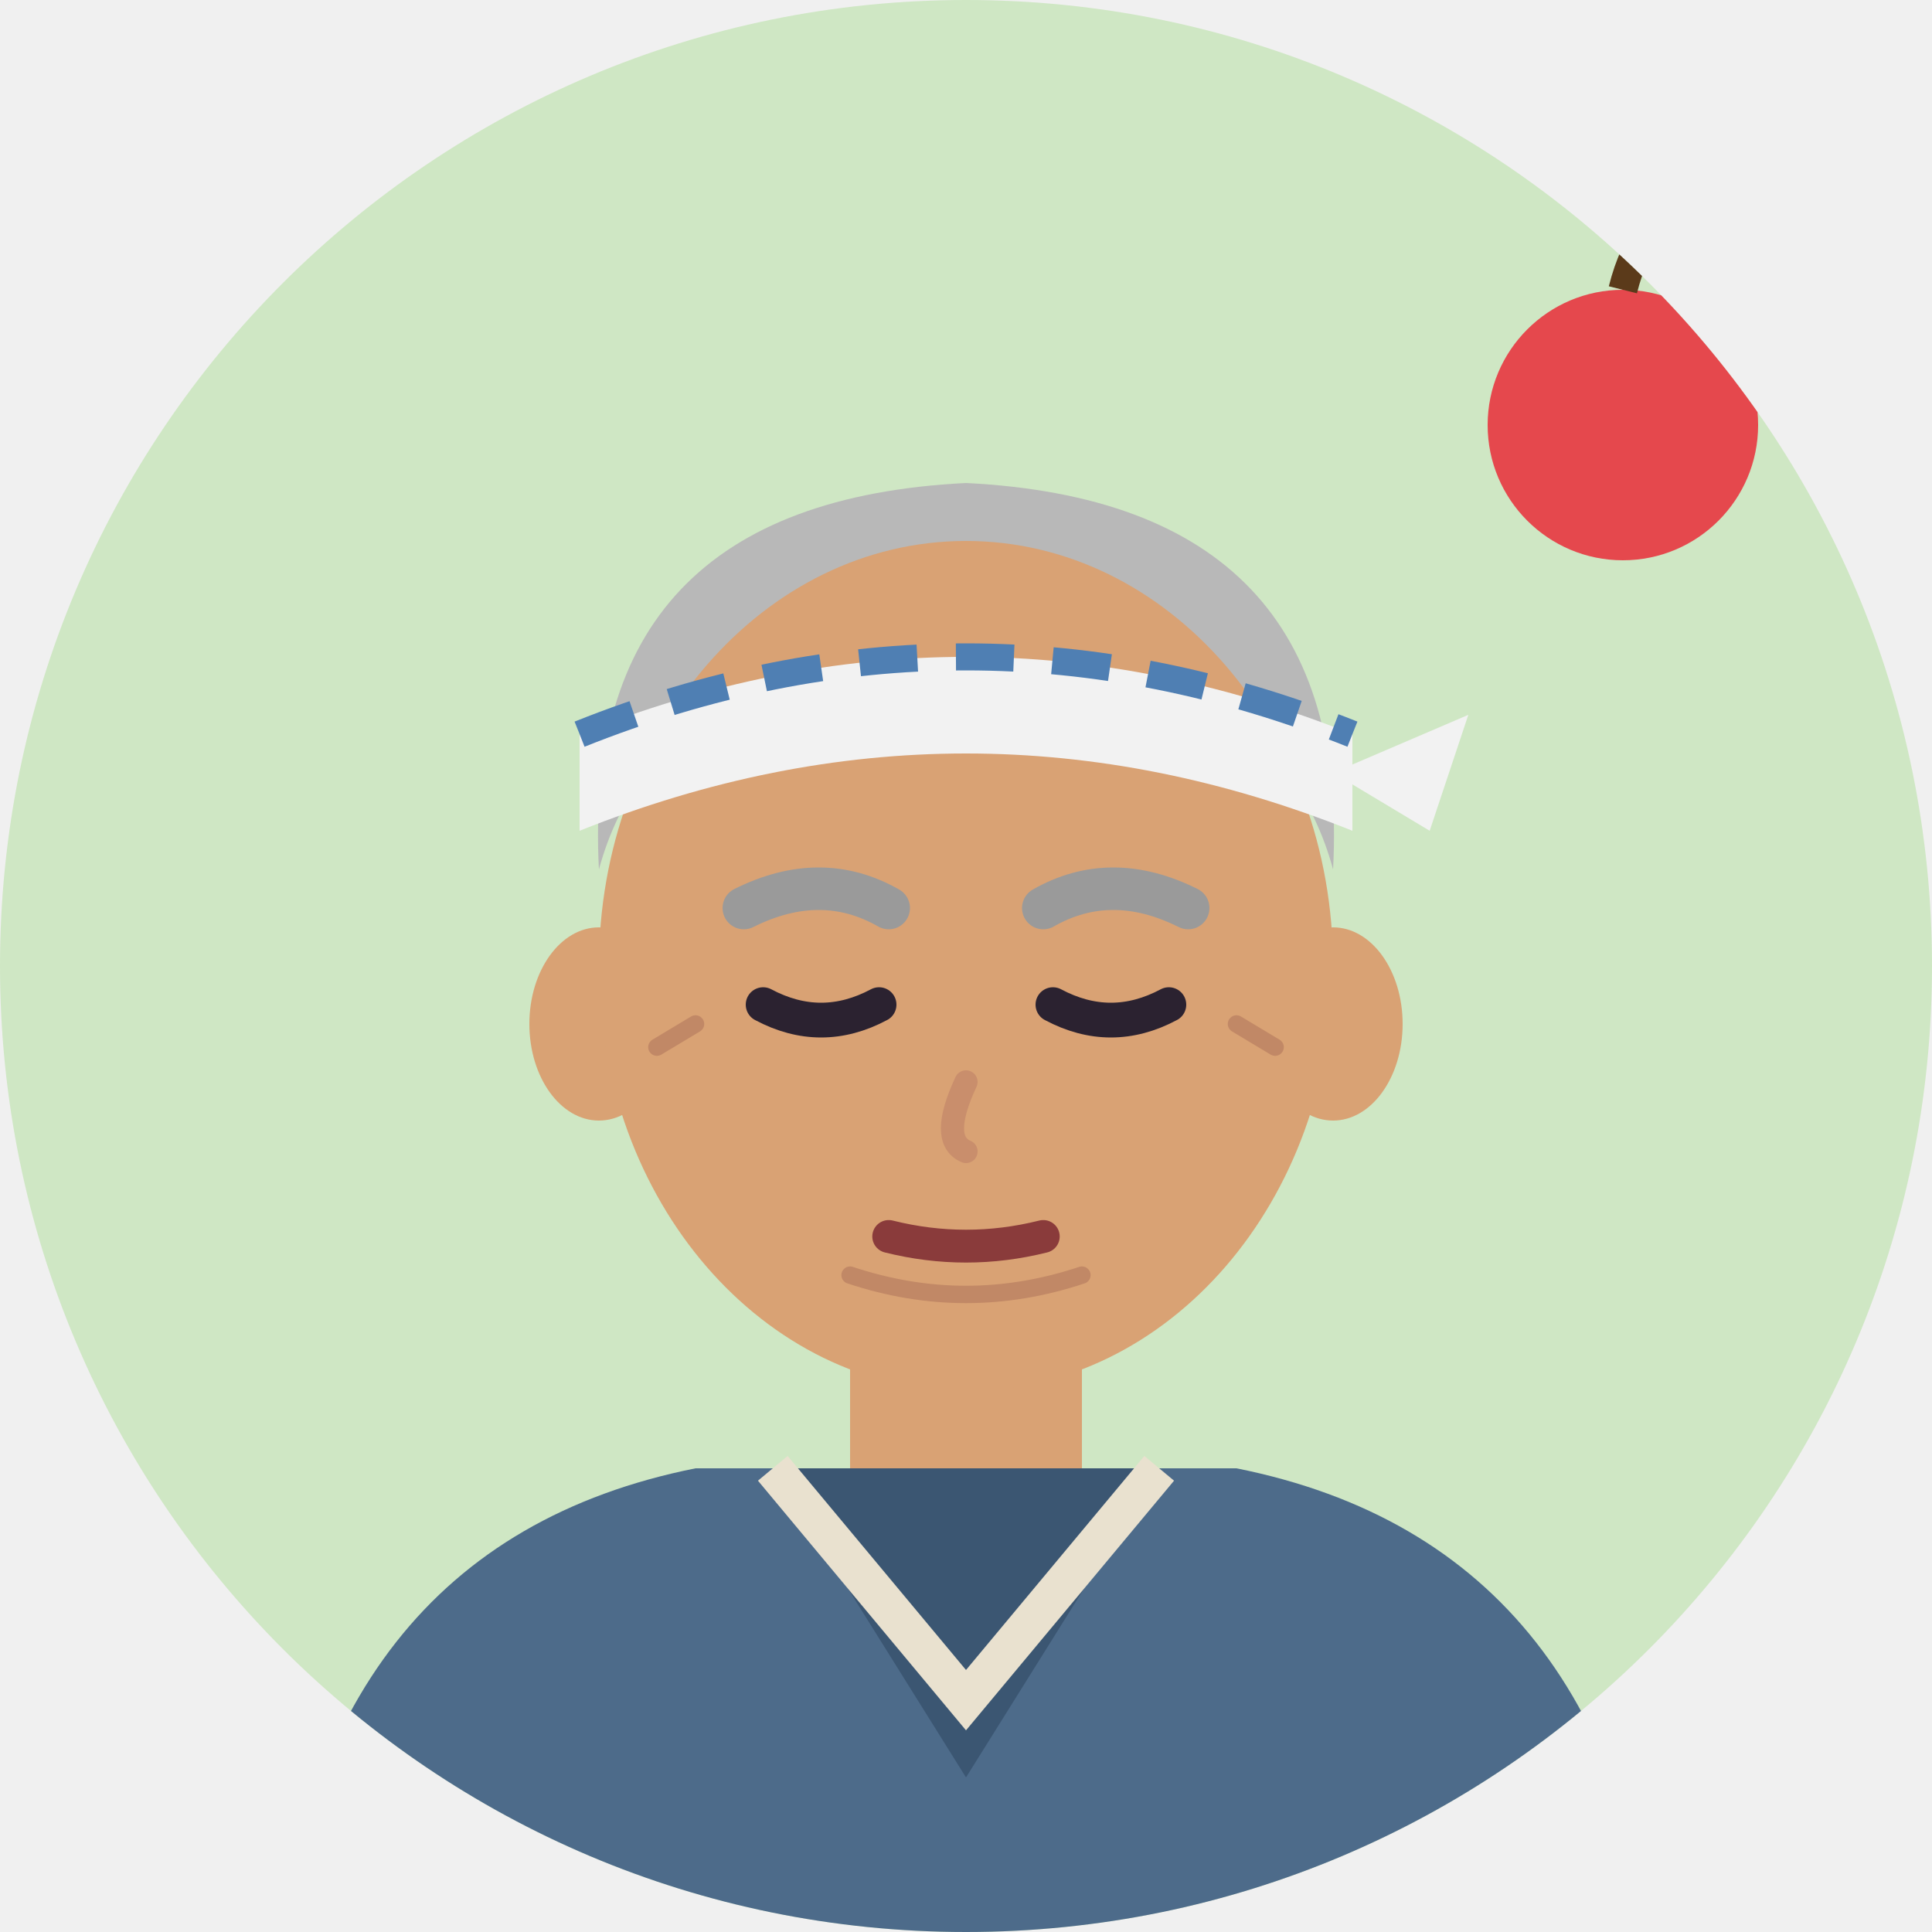
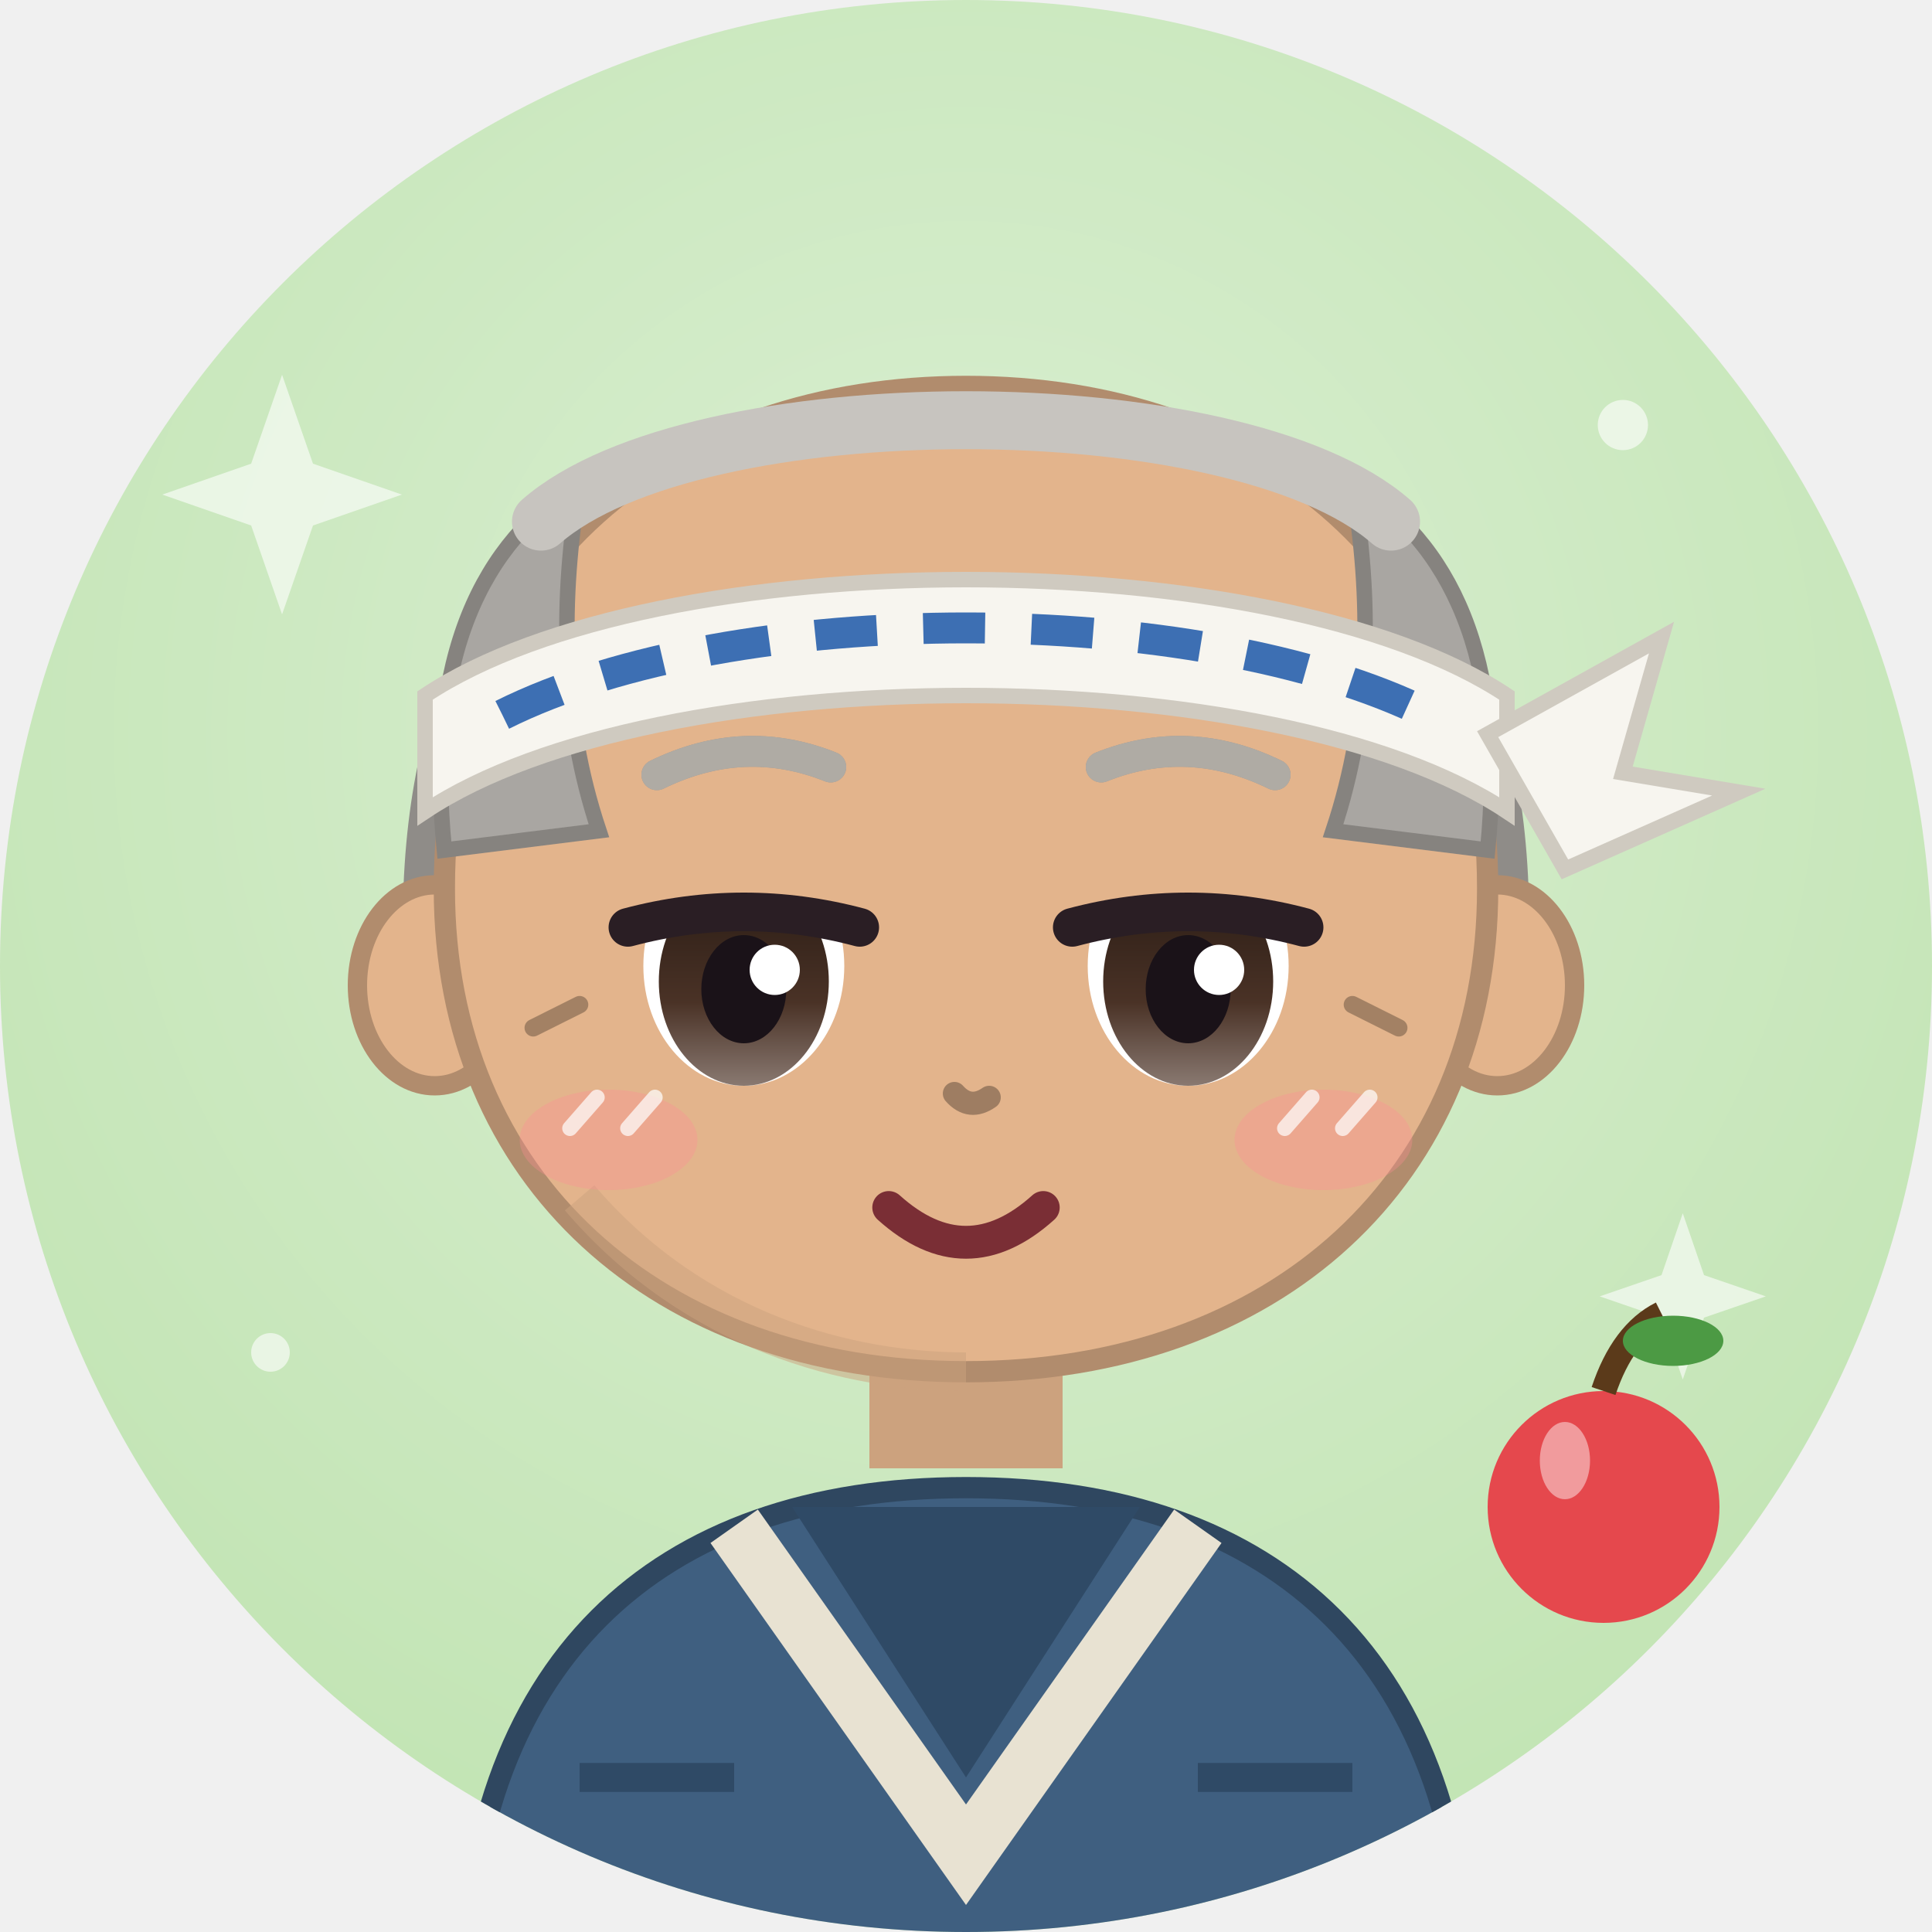
<svg xmlns="http://www.w3.org/2000/svg" viewBox="0 0 100 100" role="img" aria-label="tanaka">
  <defs>
-     <clipPath id="c-tanaka">
+     <clipPath id="c">
      <circle cx="50" cy="50" r="50" />
    </clipPath>
+     <radialGradient id="bg" cx="50%" cy="38%" r="70%">
+       <stop offset="0" stop-color="#dbefd3" />
+       <stop offset="1" stop-color="#bfe3b0" />
+     </radialGradient>
+     <linearGradient id="iris" x1="0" y1="0" x2="0" y2="1">
+       <stop offset="0" stop-color="#281b14" />
+       <stop offset=".6" stop-color="#4a3226" />
+       <stop offset="1" stop-color="#897971" />
+     </linearGradient>
  </defs>
-   <g clip-path="url(#c-tanaka)">
-     <rect width="100" height="100" fill="#cfe7c4" />
-     <circle cx="84" cy="22" r="7" fill="#e5484d" />
-     <path d="M84 15 q1 -4 4 -5" stroke="#5b3a1a" stroke-width="1.5" fill="none" />
-     <ellipse cx="88" cy="12" rx="3" ry="1.6" fill="#3f9a4a" />
-     <rect x="44" y="66" width="12" height="12" fill="#d9a274" />
-     <path d="M14 104 Q16 80 36 76 L64 76 Q84 80 86 104Z" fill="#4d6b8a" />
-     <path d="M40 76 L50 92 L60 76" fill="#3b5672" />
-     <path d="M40 76 L50 88 L60 76" stroke="#e9e1cf" stroke-width="2" fill="none" />
-     <path d="M31 45 Q30 26 50 25 Q70 26 69 45 Q66 34 50 33 Q34 34 31 45Z" fill="#b8b8b8" />
-     <ellipse cx="31" cy="53" rx="3.6" ry="5" fill="#d9a274" />
-     <ellipse cx="69" cy="53" rx="3.6" ry="5" fill="#d9a274" />
-     <ellipse cx="50" cy="50" rx="19" ry="22" fill="#d9a274" />
-     <path d="M39.5 52 Q42.5 53.6 45.5 52M54.5 52 Q57.5 53.6 60.5 52" stroke="#2b2230" stroke-width="1.8" fill="none" stroke-linecap="round" />
-     <path d="M38.5 47 Q42.5 45 46 47M54 47 Q57.5 45 61.5 47" stroke="#9a9a9a" stroke-width="2.2" fill="none" stroke-linecap="round" />
-     <path d="M50 56 q-1.4 3 0 3.6" stroke="#c98e6c" stroke-width="1.2" fill="none" stroke-linecap="round" />
-     <path d="M46 64 Q50 65 54 64" stroke="#8a3b3b" stroke-width="1.7" fill="none" stroke-linecap="round" />
-     <path d="M36 53 l-2 1.2M64 53 l2 1.2M44 66 q6 2 12 0" stroke="#b77d5f" stroke-width=".9" fill="none" stroke-linecap="round" opacity=".7" />
-     <path d="M30 38 Q50 30 70 38 L70 43 Q50 35 30 43Z" fill="#f2f2f2" />
-     <path d="M30 38 Q50 30 70 38" stroke="#4f7fb3" stroke-width="1.4" fill="none" stroke-dasharray="3 2" />
-     <path d="M69 40 l7 -3 l-2 6Z" fill="#f2f2f2" />
+   <g clip-path="url(#c)">
+     <rect width="100" height="100" fill="url(#bg)" />
+     <g fill="#fff" opacity="0.6">
+       <path d="M13 24 l1.6 -4.6 l1.6 4.6 l4.6 1.6 l-4.6 1.6 l-1.6 4.6 l-1.6 -4.6 l-4.6 -1.6Z" />
+       <path d="M86 66 l1.1 -3.2 l1.1 3.2 l3.2 1.1 l-3.2 1.1 l-1.1 3.2 l-1.1 -3.2 l-3.2 -1.1Z" />
+       <circle cx="84" cy="22" r="1.3" />
+       <circle cx="14" cy="70" r="1" />
+     </g>
+     <g transform="translate(83 78)">
+       <circle r="6" fill="#e5484d" />
+       <path d="M0 -6 q1 -3 3 -4" stroke="#5b3a1a" stroke-width="1.3" fill="none" />
+       <ellipse cx="3.6" cy="-8.6" rx="2.6" ry="1.3" fill="#4c9a44" />
+       <ellipse cx="-2" cy="-2.4" rx="1.3" ry="2" fill="#fff" opacity=".45" />
+     </g>
+     <path d="M21 52 C20 38 24 30 30 26 L34 46Z M79 52 C80 38 76 30 70 26 L66 46Z" fill="#8f8c88" />
+     <rect x="45" y="66" width="10" height="10" fill="#cca27e" />
+     <path d="M24 104 C24 86 34 77 50 77 C66 77 76 86 76 104Z" fill="#3f5f80" stroke="#2f4760" stroke-width="1.1" />
+     <path d="M38 79 L50 96 L62 79" fill="none" stroke="#e8e2d2" stroke-width="3" />
+     <path d="M41 78 L50 92 L59 78" fill="#2f4a66" />
+     <path d="M30 92 h8 M62 92 h8" stroke="#2f4a66" stroke-width="1.5" />
+     <ellipse cx="22.5" cy="51" rx="4" ry="5.2" fill="#e3b48c" stroke="#b18c6d" stroke-width="1" />
+     <ellipse cx="77.5" cy="51" rx="4" ry="5.2" fill="#e3b48c" stroke="#b18c6d" stroke-width="1" />
+     <path d="M23 46 C23 29 35 20 50 20 C65 20 77 29 77 46 C77 61 66 71 50 71 C34 71 23 61 23 46Z" fill="#e3b48c" stroke="#b18c6d" stroke-width="1.1" />
+     <path d="M30 62 C36 69 44 71 50 71" stroke="#cca27e" stroke-width="2" fill="none" opacity=".5" />
+     <path d="M23 44 C22 34 25 28 30 25 C29 31 29 37 31 43Z M77 44 C78 34 75 28 70 25 C71 31 71 37 69 43Z" fill="#a9a6a2" stroke="#86837f" stroke-width=".8" />
+     <path d="M28 27 C36 20 64 20 72 27" stroke="#c7c4bf" stroke-width="3" fill="none" stroke-linecap="round" />
+     <clipPath id="lid38">
+       <rect x="31.5" y="47.8" width="14" height="12" />
+     </clipPath>
+     <g clip-path="url(#lid38)">
+       <ellipse cx="38.5" cy="50" rx="5.2" ry="6.2" fill="#fff" />
+       <ellipse cx="38.5" cy="50.8" rx="4.4" ry="5.4" fill="url(#iris)" />
+       <ellipse cx="38.5" cy="51.2" rx="2.2" ry="2.8" fill="#1a1218" />
+       <circle cx="40.1" cy="50.2" r="1.3" fill="#fff" />
+     </g>
+     <path d="M32.5 48 Q38.5 46.4 44.5 48" stroke="#2a1e24" stroke-width="2" fill="none" stroke-linecap="round" />
+     <clipPath id="lid61">
+       <rect x="54.5" y="47.8" width="14" height="12" />
+     </clipPath>
+     <g clip-path="url(#lid61)">
+       <ellipse cx="61.5" cy="50" rx="5.2" ry="6.2" fill="#fff" />
+       <ellipse cx="61.5" cy="50.8" rx="4.4" ry="5.4" fill="url(#iris)" />
+       <ellipse cx="61.5" cy="51.2" rx="2.2" ry="2.8" fill="#1a1218" />
+       <circle cx="63.1" cy="50.2" r="1.3" fill="#fff" />
+     </g>
+     <path d="M55.5 48 Q61.5 46.4 67.5 48" stroke="#2a1e24" stroke-width="2" fill="none" stroke-linecap="round" />
+     <path d="M34.0 40.1 Q38.5 37.9 43.0 39.7 M57.0 39.7 Q61.5 37.9 66.0 40.1" stroke="#8f8b86" stroke-width="1.6" fill="none" stroke-linecap="round" opacity=".85" />
+     <path d="M34.0 40.1 Q38.5 37.9 43.0 39.7 M57.0 39.7 Q61.5 37.9 66.0 40.1" stroke="#b3afa9" stroke-width="1.6" fill="none" stroke-linecap="round" opacity=".85" />
+     <path d="M30 52 l-2.4 1.2 M70 52 l2.4 1.2" stroke="#a38164" stroke-width=".9" stroke-linecap="round" />
+     <path d="M49.4 56.6 q.8 .9 1.8 .2" stroke="#9e7d62" stroke-width="1.2" fill="none" stroke-linecap="round" />
+     <path d="M46 62.5 Q50 66.1 54 62.5" stroke="#7a2e35" stroke-width="1.7" fill="none" stroke-linecap="round" />
+     <ellipse cx="31.5" cy="59" rx="4.6" ry="2.6" fill="#ff8a95" opacity="0.32" />
+     <ellipse cx="68.5" cy="59" rx="4.6" ry="2.6" fill="#ff8a95" opacity="0.32" />
+     <path d="M29.5 58.4 l1.4 -1.6 M32.5 58.4 l1.4 -1.6 M66.5 58.4 l1.4 -1.6 M69.5 58.4 l1.4 -1.6" stroke="#fff" stroke-width=".8" stroke-linecap="round" opacity=".7" />
+     <path d="M22 36 C34 28 66 28 78 36 L78 42 C66 34 34 34 22 42Z" fill="#f7f5ef" stroke="#cfcac0" stroke-width=".8" />
+     <path d="M26 37 C38 31 62 31 74 37" stroke="#3d6fb3" stroke-width="1.6" fill="none" stroke-dasharray="3.2 2.4" />
+     <path d="M77 38 l9 -5 l-2 7 l6 1 l-9 4Z" fill="#f7f5ef" stroke="#cfcac0" stroke-width=".8" />
  </g>
</svg>
